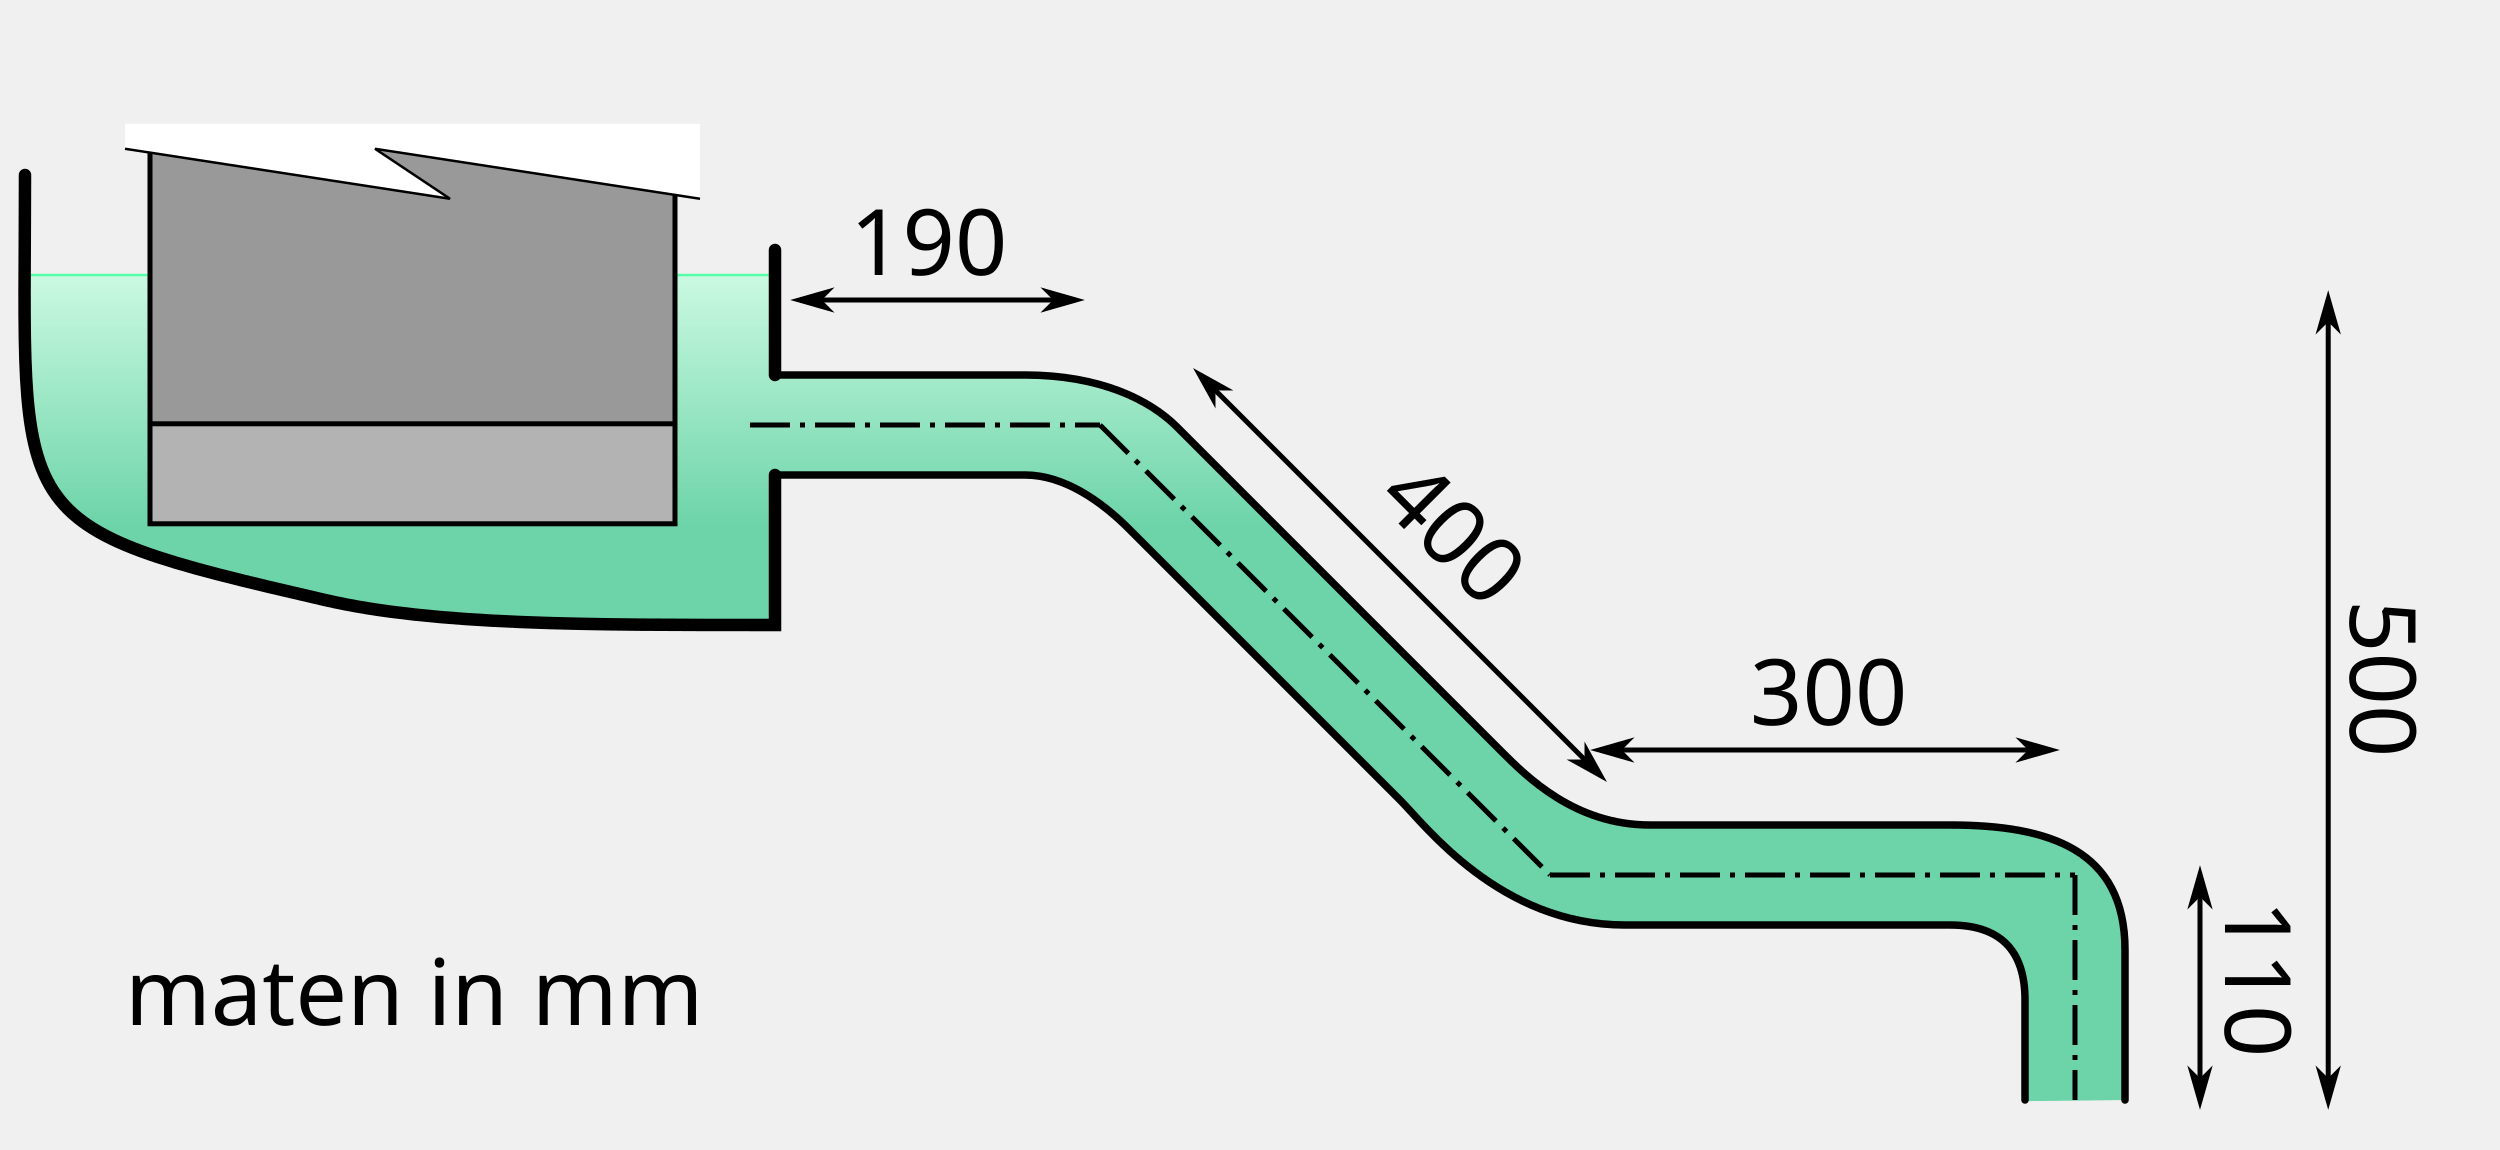
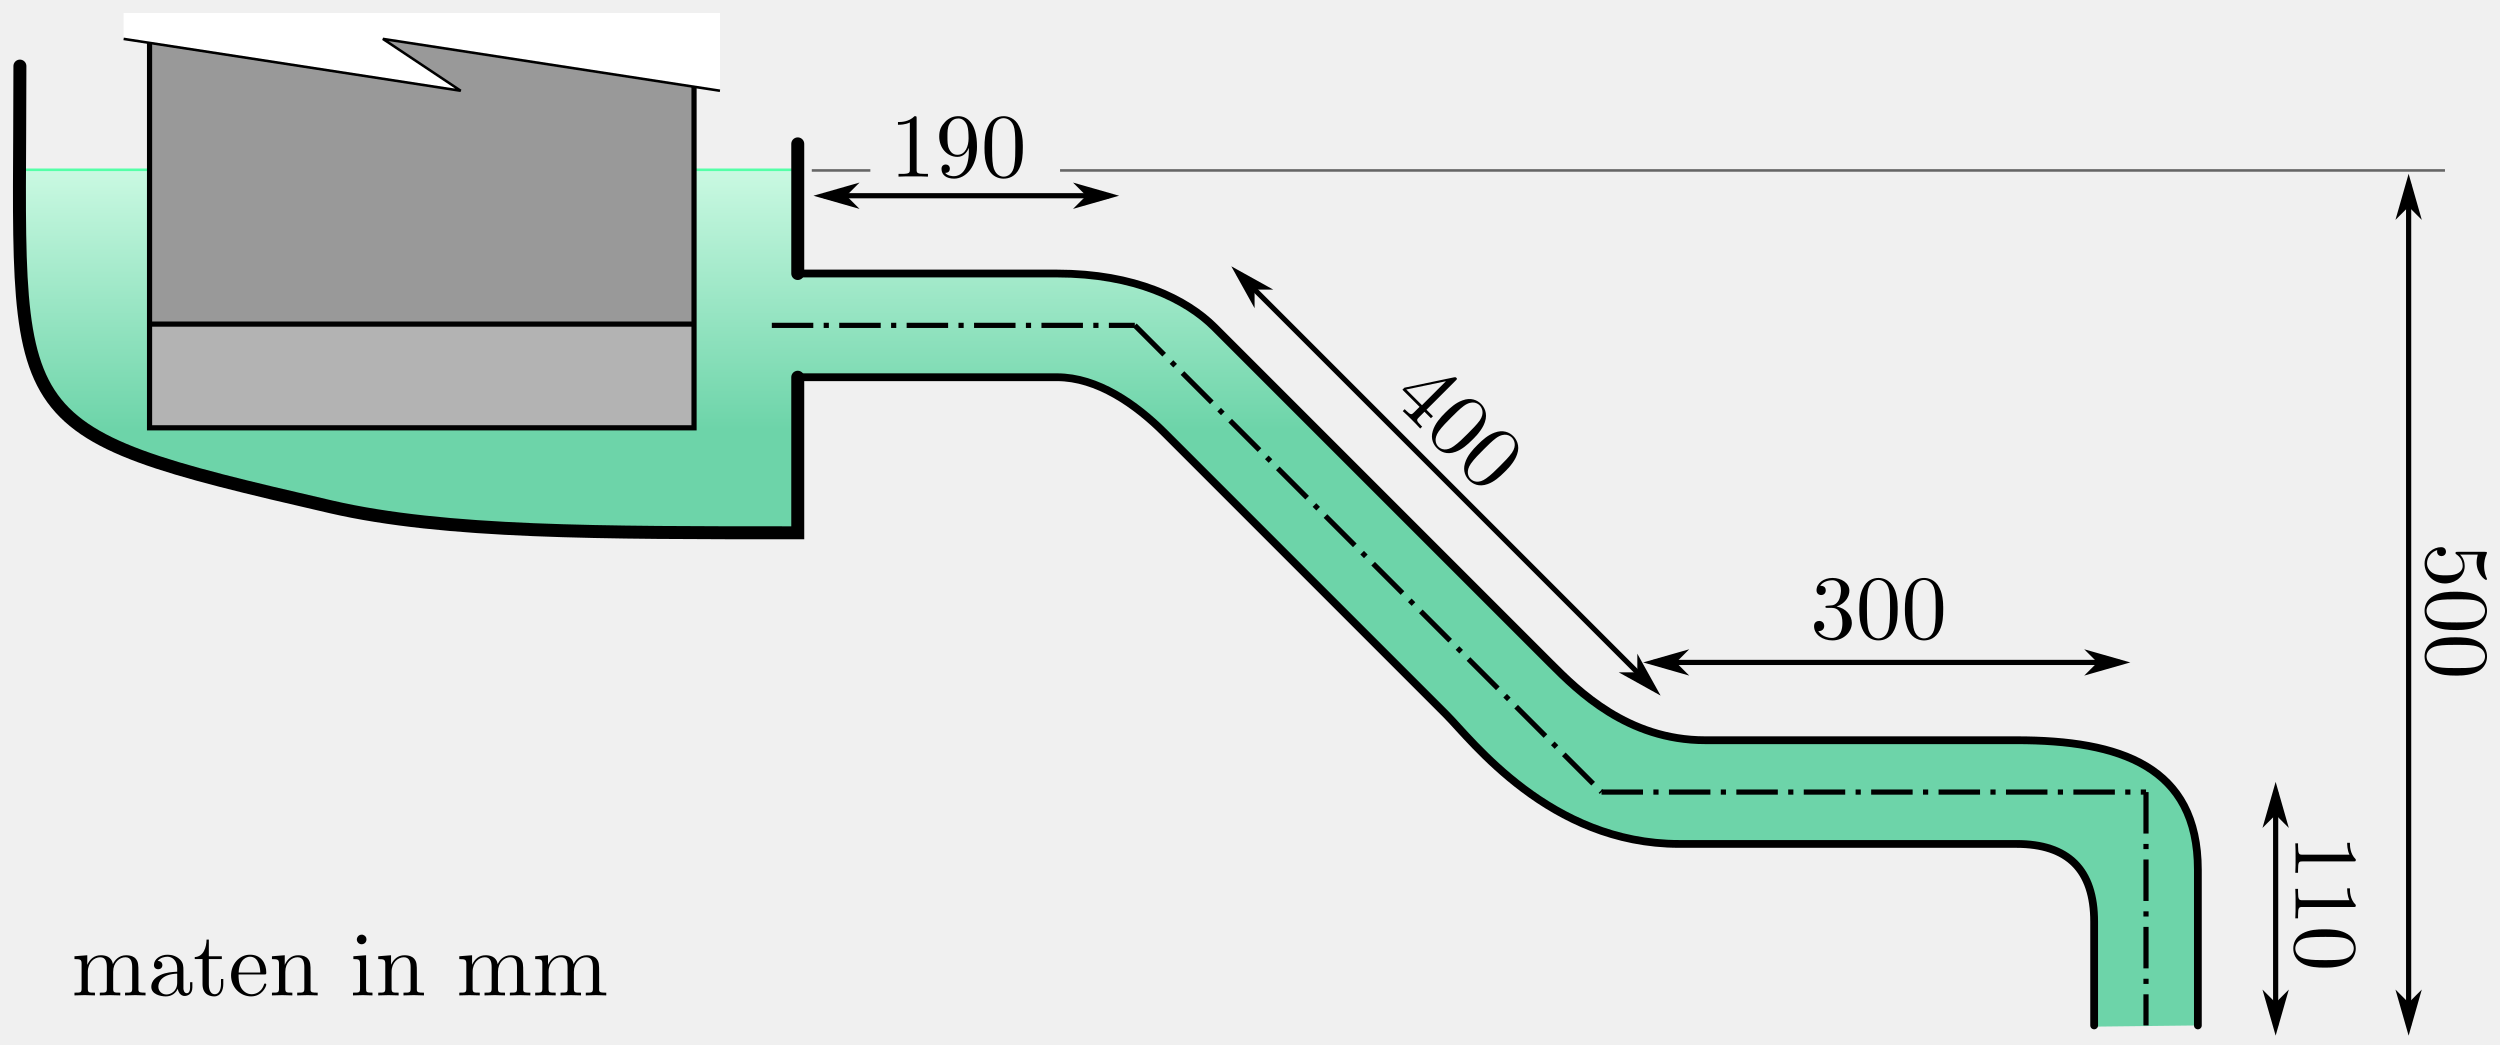
- <svg xmlns="http://www.w3.org/2000/svg" xmlns:xlink="http://www.w3.org/1999/xlink" width="354.331" height="162.992" id="svg3041" version="1.1">
+ <svg xmlns="http://www.w3.org/2000/svg" xmlns:ns2="http://www.iki.fi/pav/software/textext/" xmlns:xlink="http://www.w3.org/1999/xlink" width="341.648" height="142.791" id="svg3041" version="1.1">
  <defs id="defs3043">
    <marker orient="auto" refY="0" refX="0" id="Arrow1Mend" style="overflow:visible">
      <path id="path4598" d="M 0,0 5,-5 -12.5,0 5,5 0,0 z" style="fill-rule:evenodd;stroke:#000000;stroke-width:1pt;marker-start:none" transform="matrix(-0.4,0,0,-0.4,-4,0)" />
    </marker>
    <marker orient="auto" refY="0" refX="0" id="Arrow1Mstart" style="overflow:visible">
      <path id="path4595" d="M 0,0 5,-5 -12.5,0 5,5 0,0 z" style="fill-rule:evenodd;stroke:#000000;stroke-width:1pt;marker-start:none" transform="matrix(0.4,0,0,0.4,4,0)" />
    </marker>
    <linearGradient xlink:href="#linearGradient7587" id="linearGradient8488" gradientUnits="userSpaceOnUse" gradientTransform="matrix(1.125,0,0,1.086957,-15.5214,656.4039)" spreadMethod="pad" x1="124.016" y1="347.244" x2="124.016" y2="265.748" />
    <linearGradient id="linearGradient7587">
      <stop id="stop7595" offset="0" style="stop-color:#6dd4a9;stop-opacity:1;" />
      <stop style="stop-color:#caf9e2;stop-opacity:1;" offset="1" id="stop7591" />
    </linearGradient>
    <linearGradient xlink:href="#linearGradient7587" id="linearGradient4556" x1="67.323" y1="885.827" x2="67.323" y2="850.394" gradientUnits="userSpaceOnUse" gradientTransform="translate(-3.543304,77.95279)" />
    <linearGradient xlink:href="#linearGradient7587" id="linearGradient5227" x1="194.882" y1="967.323" x2="194.882" y2="931.89" gradientUnits="userSpaceOnUse" gradientTransform="translate(2.5984252e-6,-3.543303)" />
  </defs>
-   <g id="layer1" transform="translate(0,-889.37)">
+   <g id="layer1" transform="translate(-0.8228306,-905.1417)">
    <path style="fill:url(#linearGradient4556);fill-opacity:1;stroke:none" d="m 3.543,928.346 106.299,10e-6 0,49.606 C 71.973,978.188 61.966,977.688 46.063,974.409 14.986,968.002 2.042,968.582 3.543,928.346 z" id="path4548" />
    <path style="fill:none;stroke:#55ffa8;stroke-width:0.354;stroke-linecap:butt;stroke-linejoin:miter;stroke-miterlimit:4;stroke-opacity:1;stroke-dasharray:none" d="m 3.543,928.346 106.299,10e-6" id="path4504" />
    <path style="fill:url(#linearGradient5227);fill-opacity:1;stroke:none" d="m 106.299,956.693 0,-14.173 c 0,0 31.89,10e-5 38.976,10e-5 10.63,0 17.705,3.532 21.524,7.351 6.822,6.822 38.712,38.712 45.962,45.962 3.683,3.683 10.467,10.467 21.097,10.467 7.087,0 33.295,0 42.52,0 14.173,0 24.803,3.543 24.803,17.717 l 0,21.26 -14.01,0.163 c 0,0 -0.163,-7.25 -0.163,-14.336 0,-7.087 -3.543,-10.63 -14.173,-10.63 -10.63,0 -24.803,0 -38.976,0 -10.63,0 -21.26,-3.543 -28.346,-10.63 -7.087,-7.087 -35.433,-35.433 -42.52,-42.52 -4.87,-4.87 -10.83,-10.63 -17.717,-10.63 -3.543,0 -38.976,0 -38.976,0 z" id="path5218" />
    <path style="fill:none;stroke:#000000;stroke-width:1.772;stroke-linecap:round;stroke-linejoin:miter;stroke-miterlimit:4;stroke-opacity:1;stroke-dasharray:none" d="m 109.843,924.803 10e-6,17.717 m 0,14.173 -10e-6,21.26 c -26.846,0 -48.236,0.044 -63.78,-3.543 C 0,963.779 3.543,963.779 3.543,914.173" id="path3192" />
    <path style="fill:none;stroke:#000000;stroke-width:1.063;stroke-linecap:round;stroke-linejoin:miter;stroke-miterlimit:5.2;stroke-opacity:1;stroke-dasharray:none" d="m 109.843,956.693 c 0,0 31.89,0 35.433,0 5.51,-10e-6 10.786,3.699 14.682,7.596 6.578,6.578 31.381,31.381 38.512,38.512 3.499,3.499 14.129,17.672 31.845,17.672 3.543,0 42.722,0 46.063,0 7.087,0 10.63,3.543 10.63,10.63 l 0,14.173" id="path3194" />
    <path id="path3196" d="m 109.843,942.52 c 0,0 28.346,0 35.433,0 10.63,0 17.705,3.532 21.524,7.351 6.822,6.822 38.712,38.712 45.962,45.962 3.683,3.683 10.467,10.467 21.097,10.467 7.087,0 33.295,0 42.52,0 14.173,0 24.803,3.543 24.803,17.717 l 0,21.26" style="fill:none;stroke:#000000;stroke-width:1.063;stroke-linecap:round;stroke-linejoin:miter;stroke-miterlimit:4;stroke-opacity:1;stroke-dasharray:none" />
    <rect style="fill:#999999;fill-opacity:1;fill-rule:evenodd;stroke:none" id="rect3198" width="74.409" height="53.15" x="21.26" y="910.457" />
    <rect y="949.433" x="21.26" height="14.173" width="74.409" id="rect3206" style="fill:#b3b3b3;fill-opacity:1;fill-rule:evenodd;stroke:none" />
    <path style="fill:none;stroke:#000000;stroke-width:0.709;stroke-linecap:butt;stroke-linejoin:miter;stroke-miterlimit:4;stroke-opacity:1;stroke-dasharray:none" d="m 21.26,949.433 74.409,0" id="path3204" />
    <path style="fill:none;stroke:#000000;stroke-width:0.709;stroke-linecap:butt;stroke-linejoin:miter;stroke-miterlimit:4;stroke-opacity:1;stroke-dasharray:none" d="m 21.26,910.457 0,53.15 74.409,0 0,-53.15" id="path3202" />
    <path id="path4568" d="m 17.717,910.457 46.063,7.087 -10.63,-7.087 46.063,7.087 -5e-6,-10.63 -81.496,0 z" style="fill:#ffffff;fill-rule:nonzero;stroke:none" />
    <path style="fill:none;stroke:#000000;stroke-width:0.354;stroke-linecap:butt;stroke-linejoin:miter;stroke-miterlimit:4;stroke-opacity:1;stroke-dasharray:none" d="m 17.717,910.457 46.063,7.087 -10.63,-7.087 46.063,7.087" id="path4566" />
    <path style="fill:none;stroke:#000000;stroke-width:0.709;stroke-linecap:butt;stroke-linejoin:miter;stroke-miterlimit:4;stroke-opacity:1;stroke-dasharray:none;marker-start:url(#Arrow1Mstart);marker-end:url(#Arrow1Mend)" d="m 113.386,931.89 38.976,0" id="path4584" />
    <path id="path5229" d="m 170.079,942.52 56.693,56.693" style="fill:none;stroke:#000000;stroke-width:0.709;stroke-linecap:butt;stroke-linejoin:miter;stroke-miterlimit:4;stroke-opacity:1;stroke-dasharray:none;marker-start:url(#Arrow1Mstart);marker-end:url(#Arrow1Mend)" />
    <path id="path5231" d="m 226.772,995.669 63.78,0" style="fill:none;stroke:#000000;stroke-width:0.709;stroke-linecap:butt;stroke-linejoin:miter;stroke-miterlimit:4;stroke-opacity:1;stroke-dasharray:none;marker-start:url(#Arrow1Mstart);marker-end:url(#Arrow1Mend)" />
    <path style="fill:none;stroke:#000000;stroke-width:0.709;stroke-linecap:butt;stroke-linejoin:miter;stroke-miterlimit:4;stroke-opacity:1;stroke-dasharray:none;marker-start:url(#Arrow1Mstart);marker-end:url(#Arrow1Mend)" d="m 311.811,1013.386 0,31.89" id="path5233" />
-     <path id="path5235" d="m 329.984,931.89 0,113.386" style="fill:none;stroke:#000000;stroke-width:0.709;stroke-linecap:butt;stroke-linejoin:miter;stroke-miterlimit:4;stroke-opacity:1;stroke-dasharray:none;marker-start:url(#Arrow1Mstart);marker-end:url(#Arrow1Mend)" />
+     <path id="path5235" d="m 329.984,930.29 0,114.985" style="fill:none;stroke:#000000;stroke-width:0.709;stroke-linecap:butt;stroke-linejoin:miter;stroke-miterlimit:4;stroke-opacity:1;stroke-dasharray:none;marker-start:url(#Arrow1Mstart);marker-end:url(#Arrow1Mend)" />
    <path style="fill:none;stroke:#000000;stroke-width:0.709;stroke-linecap:butt;stroke-linejoin:miter;stroke-miterlimit:4;stroke-opacity:1;stroke-dasharray:5.669, 1.417, 0.709, 1.417;stroke-dashoffset:0" d="m 106.299,949.606 49.606,0" id="path5237" />
    <path id="path5241" d="m 155.906,949.606 63.78,63.78" style="fill:none;stroke:#000000;stroke-width:0.709;stroke-linecap:butt;stroke-linejoin:miter;stroke-miterlimit:4;stroke-opacity:1;stroke-dasharray:5.669, 1.417, 0.709, 1.417;stroke-dashoffset:0" />
    <path id="path5243" d="m 219.685,1013.386 74.409,0" style="fill:none;stroke:#000000;stroke-width:0.709;stroke-linecap:butt;stroke-linejoin:miter;stroke-miterlimit:4;stroke-opacity:1;stroke-dasharray:5.669, 1.417, 0.709, 1.417;stroke-dashoffset:0" />
    <path style="fill:none;stroke:#000000;stroke-width:0.709;stroke-linecap:butt;stroke-linejoin:miter;stroke-miterlimit:4;stroke-opacity:1;stroke-dasharray:5.669, 1.417, 0.709, 1.417;stroke-dashoffset:0" d="m 294.094,1013.386 0,31.89" id="path5245" />
-     <text xml:space="preserve" style="font-size:13px;font-style:normal;font-variant:normal;font-weight:normal;font-stretch:normal;line-height:125%;letter-spacing:0px;word-spacing:0px;fill:#000000;fill-opacity:1;stroke:none;font-family:J;-inkscape-font-specification:J" x="120.472" y="928.346" id="text5247">
-       <tspan id="tspan5249" x="120.472" y="928.346">190</tspan>
-     </text>
-     <text id="text5251" y="992.126" x="248.031" style="font-size:13px;font-style:normal;font-variant:normal;font-weight:normal;font-stretch:normal;line-height:125%;letter-spacing:0px;word-spacing:0px;fill:#000000;fill-opacity:1;stroke:none;font-family:J;-inkscape-font-specification:J" xml:space="preserve">
-       <tspan y="992.126" x="248.031" id="tspan5253">300</tspan>
-     </text>
-     <text xml:space="preserve" style="font-size:13px;font-style:normal;font-variant:normal;font-weight:normal;font-stretch:normal;line-height:125%;letter-spacing:0px;word-spacing:0px;fill:#000000;fill-opacity:1;stroke:none;font-family:J;-inkscape-font-specification:J" x="1016.929" y="-315.354" id="text5255" transform="matrix(0,1,-1,0,0,0)">
-       <tspan id="tspan5257" x="1016.929" y="-315.354">110</tspan>
-     </text>
-     <text xml:space="preserve" style="font-size:13px;font-style:normal;font-variant:normal;font-weight:normal;font-stretch:normal;line-height:125%;letter-spacing:0px;word-spacing:0px;fill:#000000;fill-opacity:1;stroke:none;font-family:J;-inkscape-font-specification:J" x="816.792" y="541.187" id="text5259" transform="matrix(0.7071068,0.7071068,-0.7071068,0.7071068,0,0)">
-       <tspan id="tspan5261" x="816.792" y="541.187">400</tspan>
-     </text>
-     <text id="text5263" y="-333.071" x="974.409" style="font-size:13px;font-style:normal;font-variant:normal;font-weight:normal;font-stretch:normal;line-height:125%;letter-spacing:0px;word-spacing:0px;fill:#000000;fill-opacity:1;stroke:none;font-family:J;-inkscape-font-specification:J" xml:space="preserve" transform="matrix(0,1,-1,0,0,0)">
-       <tspan y="-333.071" x="974.409" id="tspan5265">500</tspan>
-     </text>
-     <text xml:space="preserve" style="font-size:13px;font-style:normal;font-variant:normal;font-weight:normal;font-stretch:normal;line-height:125%;letter-spacing:0px;word-spacing:0px;fill:#000000;fill-opacity:1;stroke:none;font-family:J;-inkscape-font-specification:J" x="17.717" y="1034.646" id="text5267">
-       <tspan id="tspan5269" x="17.717" y="1034.646">maten in mm</tspan>
-     </text>
+     <g style="font-style:normal;font-variant:normal;font-weight:normal;font-stretch:normal;letter-spacing:normal;word-spacing:normal;text-anchor:start;fill:none;stroke:#000000;stroke-linecap:butt;stroke-linejoin:miter;stroke-miterlimit:10.433;stroke-opacity:1;stroke-dasharray:none;stroke-dashoffset:0" id="content" transform="matrix(1.25,0,0,-1.25,-268.6878,1925.085)" xml:space="preserve" stroke-miterlimit="10.433" font-style="normal" font-variant="normal" font-weight="normal" font-stretch="normal" font-size-adjust="none" letter-spacing="normal" word-spacing="normal" ns2:text="maten in mm" ns2:preamble="">
+       <path style="fill:#000000;stroke-width:0" d="m 224.53,710.54 v -2.66 c 0,-0.45 -0.11,-0.45 -0.78,-0.45 v -0.3 c 0.35,0.01 0.86,0.03 1.13,0.03 0.25,0 0.77,-0.02 1.11,-0.03 v 0.3 c -0.67,0 -0.78,0 -0.78,0.45 v 1.83 c 0,1.03 0.71,1.59 1.35,1.59 0.62,0 0.73,-0.54 0.73,-1.1 v -2.32 c 0,-0.45 -0.11,-0.45 -0.77,-0.45 v -0.3 c 0.34,0.01 0.85,0.03 1.12,0.03 0.26,0 0.78,-0.02 1.12,-0.03 v 0.3 c -0.67,0 -0.78,0 -0.78,0.45 v 1.83 c 0,1.03 0.7,1.59 1.34,1.59 0.63,0 0.74,-0.54 0.74,-1.1 v -2.32 c 0,-0.45 -0.11,-0.45 -0.78,-0.45 v -0.3 c 0.35,0.01 0.86,0.03 1.13,0.03 0.25,0 0.77,-0.02 1.11,-0.03 v 0.3 c -0.52,0 -0.76,0 -0.78,0.3 v 1.9 c 0,0.85 0,1.16 -0.3,1.52 -0.14,0.17 -0.47,0.37 -1.05,0.37 -0.83,0 -1.27,-0.6 -1.44,-0.98 -0.14,0.87 -0.88,0.98 -1.32,0.98 -0.73,0 -1.2,-0.43 -1.48,-1.05 v 1.05 l -1.4,-0.11 v -0.31 c 0.7,0 0.78,-0.07 0.78,-0.56 z" id="path3076" />
+       <path style="fill:#000000;stroke-width:0" d="m 235.05,707.88 0,-0.04 0.01,-0.03 0,-0.04 0.01,-0.04 0.01,-0.04 0.01,-0.03 0.02,-0.04 0.01,-0.03 0.01,-0.04 0.02,-0.03 0.02,-0.04 0.02,-0.03 0.02,-0.03 0.02,-0.04 0.02,-0.03 0.02,-0.03 0.03,-0.02 0.03,-0.03 0.02,-0.03 0.03,-0.02 0.03,-0.02 0.03,-0.03 0.04,-0.02 0.03,-0.01 0.03,-0.02 0.04,-0.01 0.04,-0.02 0.04,-0.01 0.04,0 0.04,-0.01 0.04,0 0.04,0 c 0.21,0 0.82,0.13 0.82,0.94 v 0.56 h -0.25 v -0.56 c 0,-0.58 -0.25,-0.64 -0.36,-0.64 -0.33,0 -0.37,0.45 -0.37,0.5 v 1.99 c 0,0.41 0,0.8 -0.35,1.17 -0.39,0.39 -0.89,0.55 -1.37,0.55 -0.81,0 -1.5,-0.47 -1.5,-1.13 0,-0.29 0.2,-0.46 0.46,-0.46 0.28,0 0.46,0.19 0.46,0.45 0,0.12 -0.05,0.45 -0.51,0.46 0.27,0.35 0.75,0.46 1.07,0.46 0.49,0 1.06,-0.39 1.06,-1.27 v -0.37 -0.21 -0.99 c 0,-0.95 -0.72,-1.29 -1.17,-1.29 -0.48,0 -0.89,0.35 -0.89,0.85 0,0.55 0.42,1.37 2.06,1.43 h 0 v 0.21 c -0.51,-0.03 -1.21,-0.06 -1.83,-0.36 -0.75,-0.34 -1,-0.85 -1,-1.29 0,-0.81 0.97,-1.05 1.59,-1.05 0.66,0 1.12,0.39 1.31,0.86 z" id="path3078" />
+       <path style="fill:#000000;stroke-width:0" d="m 238.44,711.1 h 1.42 v 0.31 h -1.42 v 1.82 h -0.25 c -0.01,-0.81 -0.31,-1.87 -1.29,-1.91 v -0.22 h 0.85 v -2.74 c 0,-1.22 0.93,-1.34 1.28,-1.34 0.71,0 0.99,0.7 0.99,1.34 v 0.56 h -0.25 v -0.54 c 0,-0.74 -0.3,-1.12 -0.67,-1.12 -0.66,0 -0.66,0.91 -0.66,1.08 z" id="path3080" />
+       <path style="fill:#000000;stroke-width:0" d="m 241.69,709.42 0.01,0.21 c 0.06,1.48 0.9,1.73 1.24,1.73 1.02,0 1.12,-1.34 1.12,-1.73 h -2.36 l -0.01,-0.21 h 2.78 c 0.22,0 0.25,0 0.25,0.21 0,0.98 -0.54,1.95 -1.78,1.95 -1.16,0 -2.07,-1.03 -2.07,-2.27 0,-1.33 1.04,-2.29 2.19,-2.29 1.21,0 1.66,1.1 1.66,1.29 0,0.1 -0.08,0.12 -0.13,0.12 -0.09,0 -0.11,-0.06 -0.13,-0.14 -0.35,-1.03 -1.24,-1.03 -1.34,-1.03 -0.5,0 -0.9,0.3 -1.13,0.67 -0.3,0.48 -0.3,1.13 -0.3,1.49 z" id="path3082" />
+       <path style="fill:#000000;stroke-width:0" d="m 246.11,710.54 v -2.66 c 0,-0.45 -0.11,-0.45 -0.77,-0.45 v -0.3 c 0.34,0.01 0.85,0.03 1.12,0.03 0.26,0 0.78,-0.02 1.11,-0.03 v 0.3 c -0.66,0 -0.77,0 -0.77,0.45 v 1.83 c 0,1.03 0.7,1.59 1.34,1.59 0.63,0 0.74,-0.54 0.74,-1.1 v -2.32 c 0,-0.45 -0.11,-0.45 -0.78,-0.45 v -0.3 c 0.35,0.01 0.86,0.03 1.13,0.03 0.25,0 0.77,-0.02 1.11,-0.03 v 0.3 c -0.52,0 -0.77,0 -0.78,0.3 v 1.9 c 0,0.85 0,1.16 -0.3,1.52 -0.14,0.17 -0.47,0.37 -1.05,0.37 -0.73,0 -1.19,-0.43 -1.47,-1.05 v 1.05 l -1.4,-0.11 v -0.31 c 0.69,0 0.77,-0.07 0.77,-0.56 z" id="path3084" />
+       <path style="fill:#000000;stroke-width:0" d="m 255.63,711.52 -1.39,-0.11 v -0.31 c 0.64,0 0.73,-0.06 0.73,-0.55 v -2.67 c 0,-0.45 -0.1,-0.45 -0.77,-0.45 v -0.3 c 0.32,0.01 0.85,0.03 1.09,0.03 0.35,0 0.7,-0.02 1.04,-0.03 v 0.3 c -0.66,0 -0.7,0.05 -0.7,0.44 z" id="path3086" />
+       <path style="fill:#000000;stroke-width:0" d="m 255.67,713.24 0,0.03 0,0.03 -0.01,0.03 0,0.03 -0.01,0.02 0,0.03 -0.01,0.03 -0.01,0.02 -0.01,0.02 -0.02,0.03 -0.01,0.02 -0.01,0.02 -0.02,0.02 -0.01,0.02 -0.02,0.02 -0.02,0.02 -0.02,0.01 -0.02,0.02 -0.02,0.01 -0.02,0.02 -0.02,0.01 -0.02,0.01 -0.02,0.01 -0.03,0.01 -0.02,0.01 -0.02,0.01 -0.03,0.01 -0.02,0 -0.03,0.01 -0.03,0 -0.02,0 -0.03,0 c -0.3,0 -0.52,-0.27 -0.52,-0.53 0,-0.26 0.22,-0.52 0.52,-0.52 0.28,0 0.53,0.21 0.53,0.52 z" id="path3088" />
+       <path style="fill:#000000;stroke-width:0" d="m 257.73,710.54 v -2.66 c 0,-0.45 -0.11,-0.45 -0.77,-0.45 v -0.3 c 0.34,0.01 0.85,0.03 1.12,0.03 0.26,0 0.78,-0.02 1.11,-0.03 v 0.3 c -0.66,0 -0.77,0 -0.77,0.45 v 1.83 c 0,1.03 0.71,1.59 1.34,1.59 0.63,0 0.74,-0.54 0.74,-1.1 v -2.32 c 0,-0.45 -0.11,-0.45 -0.78,-0.45 v -0.3 c 0.35,0.01 0.86,0.03 1.13,0.03 0.25,0 0.77,-0.02 1.11,-0.03 v 0.3 c -0.52,0 -0.77,0 -0.78,0.3 v 1.9 c 0,0.85 0,1.16 -0.3,1.52 -0.14,0.17 -0.47,0.37 -1.05,0.37 -0.72,0 -1.19,-0.43 -1.47,-1.05 v 1.05 l -1.4,-0.11 v -0.31 c 0.69,0 0.77,-0.07 0.77,-0.56 z" id="path3090" />
+       <path style="fill:#000000;stroke-width:0" d="m 266.59,710.54 v -2.66 c 0,-0.45 -0.11,-0.45 -0.77,-0.45 v -0.3 c 0.35,0.01 0.85,0.03 1.12,0.03 0.26,0 0.78,-0.02 1.12,-0.03 v 0.3 c -0.67,0 -0.78,0 -0.78,0.45 v 1.83 c 0,1.03 0.71,1.59 1.34,1.59 0.63,0 0.74,-0.54 0.74,-1.1 v -2.32 c 0,-0.45 -0.11,-0.45 -0.78,-0.45 v -0.3 c 0.35,0.01 0.86,0.03 1.13,0.03 0.26,0 0.77,-0.02 1.11,-0.03 v 0.3 c -0.66,0 -0.77,0 -0.77,0.45 v 1.83 c 0,1.03 0.7,1.59 1.34,1.59 0.63,0 0.74,-0.54 0.74,-1.1 v -2.32 c 0,-0.45 -0.11,-0.45 -0.78,-0.45 v -0.3 c 0.35,0.01 0.86,0.03 1.12,0.03 0.26,0 0.78,-0.02 1.12,-0.03 v 0.3 c -0.52,0 -0.77,0 -0.78,0.3 v 1.9 c 0,0.85 0,1.16 -0.31,1.52 -0.14,0.17 -0.46,0.37 -1.04,0.37 -0.84,0 -1.27,-0.6 -1.44,-0.98 -0.14,0.87 -0.88,0.98 -1.33,0.98 -0.72,0 -1.19,-0.43 -1.47,-1.05 v 1.05 l -1.4,-0.11 v -0.31 c 0.7,0 0.77,-0.07 0.77,-0.56 z" id="path3092" />
+       <path style="fill:#000000;stroke-width:0" d="m 274.9,710.54 v -2.66 c 0,-0.45 -0.11,-0.45 -0.78,-0.45 v -0.3 c 0.35,0.01 0.86,0.03 1.12,0.03 0.26,0 0.78,-0.02 1.12,-0.03 v 0.3 c -0.67,0 -0.78,0 -0.78,0.45 v 1.83 c 0,1.03 0.71,1.59 1.35,1.59 0.62,0 0.73,-0.54 0.73,-1.1 v -2.32 c 0,-0.45 -0.11,-0.45 -0.77,-0.45 v -0.3 c 0.34,0.01 0.85,0.03 1.12,0.03 0.26,0 0.78,-0.02 1.12,-0.03 v 0.3 c -0.67,0 -0.78,0 -0.78,0.45 v 1.83 c 0,1.03 0.7,1.59 1.34,1.59 0.63,0 0.74,-0.54 0.74,-1.1 v -2.32 c 0,-0.45 -0.11,-0.45 -0.78,-0.45 v -0.3 c 0.35,0.01 0.86,0.03 1.13,0.03 0.26,0 0.77,-0.02 1.11,-0.03 v 0.3 c -0.52,0 -0.77,0 -0.78,0.3 v 1.9 c 0,0.85 0,1.16 -0.3,1.52 -0.14,0.17 -0.47,0.37 -1.05,0.37 -0.83,0 -1.27,-0.6 -1.44,-0.98 -0.14,0.87 -0.88,0.98 -1.32,0.98 -0.73,0 -1.2,-0.43 -1.48,-1.05 v 1.05 l -1.4,-0.11 v -0.31 c 0.7,0 0.78,-0.07 0.78,-0.56 z" id="path3094" />
+     </g>
+     <g style="font-style:normal;font-variant:normal;font-weight:normal;font-stretch:normal;letter-spacing:normal;word-spacing:normal;text-anchor:start;fill:none;stroke:#000000;stroke-linecap:butt;stroke-linejoin:miter;stroke-miterlimit:10.433;stroke-opacity:1;stroke-dasharray:none;stroke-dashoffset:0" ns2:preamble="" ns2:text="190" word-spacing="normal" letter-spacing="normal" font-size-adjust="none" font-stretch="normal" font-weight="normal" font-variant="normal" font-style="normal" stroke-miterlimit="10.433" xml:space="preserve" transform="matrix(1.25,0,0,-1.25,-156.862,1813.194)" id="g3234">
+       <path id="path3236" d="m 226.36,713.48 0,0.01 0,0.01 0,0.02 0,0.01 0,0 0,0.01 0,0.01 0,0.01 0,0.01 0,0.01 0,0.01 0,0.01 0,0 -0.01,0.01 0,0.01 0,0 0,0.01 0,0.01 0,0.01 0,0.01 -0.01,0.01 0,0.01 0,0.01 -0.01,0 0,0.01 -0.01,0.01 0,0 -0.01,0.01 -0.01,0 -0.01,0.01 0,0 -0.01,0 0,0 -0.01,0 0,0 -0.01,0 -0.01,0.01 0,0 -0.01,0 -0.01,0 0,0 -0.01,0 -0.01,0 -0.01,0 0,0 -0.01,0 -0.01,0 -0.01,0 -0.01,0 -0.01,0 -0.01,0 -0.01,0 c -0.62,-0.64 -1.49,-0.64 -1.81,-0.64 v -0.3 c 0.2,0 0.78,0 1.3,0.25 v -5.14 c 0,-0.36 -0.03,-0.48 -0.92,-0.48 h -0.32 v -0.3 c 0.35,0.03 1.21,0.03 1.61,0.03 0.4,0 1.26,0 1.61,-0.03 v 0.3 h -0.32 c -0.89,0 -0.92,0.11 -0.92,0.48 z" style="fill:#000000;stroke-width:0" />
+       <path id="path3238" d="m 232.07,710.28 v -0.31 c 0,-2.33 -1.04,-2.79 -1.62,-2.79 -0.17,0 -0.7,0.02 -0.97,0.36 0.44,0 0.51,0.29 0.51,0.46 0,0.31 -0.23,0.46 -0.45,0.46 -0.16,0 -0.46,-0.09 -0.46,-0.48 0,-0.67 0.54,-1.07 1.38,-1.07 1.29,0 2.5,1.35 2.5,3.48 0,2.68 -1.14,3.35 -2.03,3.35 -0.55,0 -1.03,-0.18 -1.46,-0.63 -0.41,-0.44 -0.64,-0.86 -0.64,-1.6 0,-1.25 0.88,-2.22 1.99,-2.22 l 0.01,0.23 c -0.16,0 -0.62,0 -0.92,0.63 -0.18,0.36 -0.18,0.86 -0.18,1.35 0,0.53 0,1 0.21,1.37 0.26,0.49 0.64,0.62 0.99,0.62 0.46,0 0.79,-0.33 0.96,-0.78 0.12,-0.32 0.15,-0.95 0.15,-1.4 0,-0.83 -0.33,-1.79 -1.21,-1.79 h 0 l -0.01,-0.23 c 0.61,0 1.02,0.42 1.25,0.99 z" style="fill:#000000;stroke-width:0" />
+       <path id="path3240" d="m 237.97,710.3 0,0.15 0,0.15 -0.01,0.15 0,0.15 -0.01,0.15 -0.01,0.14 -0.02,0.15 -0.02,0.15 -0.02,0.14 -0.03,0.15 -0.03,0.14 -0.04,0.15 -0.04,0.14 -0.05,0.14 -0.06,0.14 -0.03,0.07 -0.03,0.07 c -0.45,0.95 -1.27,1.11 -1.69,1.11 -0.59,0 -1.32,-0.26 -1.73,-1.18 -0.32,-0.69 -0.37,-1.46 -0.37,-2.26 0,-0.74 0.04,-1.64 0.45,-2.39 0.43,-0.81 1.15,-1 1.64,-1 v 0.22 c -0.39,0 -0.97,0.24 -1.15,1.2 -0.11,0.59 -0.11,1.51 -0.11,2.09 0,0.64 0,1.29 0.08,1.83 0.19,1.18 0.93,1.27 1.18,1.27 0.33,0 0.99,-0.18 1.18,-1.16 0.1,-0.56 0.1,-1.31 0.1,-1.94 0,-0.74 0,-1.42 -0.11,-2.05 -0.15,-0.95 -0.72,-1.24 -1.17,-1.24 h 0 v -0.22 c 0.54,0 1.29,0.2 1.73,1.15 0.32,0.68 0.37,1.46 0.37,2.24 z" style="fill:#000000;stroke-width:0" />
+     </g>
+     <g id="g3408" transform="matrix(0.8838835,0.8838835,0.8838835,-0.8838835,-631.7179,1387.125)" xml:space="preserve" stroke-miterlimit="10.433" font-style="normal" font-variant="normal" font-weight="normal" font-stretch="normal" font-size-adjust="none" letter-spacing="normal" word-spacing="normal" ns2:text="400" ns2:preamble="" style="font-style:normal;font-variant:normal;font-weight:normal;font-stretch:normal;letter-spacing:normal;word-spacing:normal;text-anchor:start;fill:none;stroke:#000000;stroke-linecap:butt;stroke-linejoin:miter;stroke-miterlimit:10.433;stroke-opacity:1;stroke-dasharray:none;stroke-dashoffset:0">
+       <path d="m 226.36,708.76 v -0.86 c 0,-0.36 -0.02,-0.47 -0.76,-0.47 h -0.21 v -0.3 c 0.41,0.03 0.93,0.03 1.35,0.03 0.41,0 0.94,0 1.35,-0.03 v 0.3 h -0.21 c -0.74,0 -0.76,0.11 -0.76,0.47 v 0.86 h 1 v 0.31 h -1 v 4.52 c 0,0.2 0,0.26 -0.16,0.26 -0.09,0 -0.11,0 -0.2,-0.12 l -3.05,-4.66 h 0.28 l 2.43,3.71 v -3.71 h -2.43 -0.28 v -0.31 z" id="path3410" style="fill:#000000;stroke-width:0" />
+       <path d="m 232.99,710.3 0,0.15 0,0.15 -0.01,0.15 0,0.15 -0.01,0.15 -0.01,0.14 -0.02,0.15 -0.02,0.15 -0.02,0.14 -0.03,0.15 -0.03,0.14 -0.04,0.15 -0.04,0.14 -0.05,0.14 -0.06,0.14 -0.03,0.07 -0.03,0.07 c -0.46,0.95 -1.27,1.11 -1.69,1.11 -0.6,0 -1.32,-0.26 -1.73,-1.18 -0.32,-0.69 -0.37,-1.46 -0.37,-2.26 0,-0.74 0.04,-1.64 0.45,-2.39 0.43,-0.81 1.15,-1 1.64,-1 v 0.22 c -0.39,0 -0.97,0.24 -1.15,1.2 -0.11,0.59 -0.11,1.51 -0.11,2.09 0,0.64 0,1.29 0.08,1.83 0.19,1.18 0.93,1.27 1.18,1.27 0.33,0 0.99,-0.18 1.18,-1.16 0.09,-0.56 0.09,-1.31 0.09,-1.94 0,-0.74 0,-1.42 -0.11,-2.05 -0.15,-0.95 -0.71,-1.24 -1.16,-1.24 h 0 v -0.22 c 0.54,0 1.29,0.2 1.73,1.15 0.32,0.68 0.37,1.46 0.37,2.24 z" id="path3412" style="fill:#000000;stroke-width:0" />
+       <path d="m 237.97,710.3 0,0.15 0,0.15 -0.01,0.15 0,0.15 -0.01,0.15 -0.01,0.14 -0.02,0.15 -0.02,0.15 -0.02,0.14 -0.03,0.15 -0.03,0.14 -0.04,0.15 -0.04,0.14 -0.05,0.14 -0.06,0.14 -0.03,0.07 -0.03,0.07 c -0.45,0.95 -1.27,1.11 -1.69,1.11 -0.59,0 -1.32,-0.26 -1.73,-1.18 -0.32,-0.69 -0.37,-1.46 -0.37,-2.26 0,-0.74 0.04,-1.64 0.45,-2.39 0.43,-0.81 1.15,-1 1.64,-1 v 0.22 c -0.39,0 -0.97,0.24 -1.15,1.2 -0.11,0.59 -0.11,1.51 -0.11,2.09 0,0.64 0,1.29 0.08,1.83 0.19,1.18 0.93,1.27 1.18,1.27 0.33,0 0.99,-0.18 1.18,-1.16 0.1,-0.56 0.1,-1.31 0.1,-1.94 0,-0.74 0,-1.42 -0.11,-2.05 -0.15,-0.95 -0.72,-1.24 -1.17,-1.24 h 0 v -0.22 c 0.54,0 1.29,0.2 1.73,1.15 0.32,0.68 0.37,1.46 0.37,2.24 z" id="path3414" style="fill:#000000;stroke-width:0" />
+     </g>
+     <g style="font-style:normal;font-variant:normal;font-weight:normal;font-stretch:normal;letter-spacing:normal;word-spacing:normal;text-anchor:start;fill:none;stroke:#000000;stroke-linecap:butt;stroke-linejoin:miter;stroke-miterlimit:10.433;stroke-opacity:1;stroke-dasharray:none;stroke-dashoffset:0" ns2:preamble="" ns2:text="300" word-spacing="normal" letter-spacing="normal" font-size-adjust="none" font-stretch="normal" font-weight="normal" font-variant="normal" font-style="normal" stroke-miterlimit="10.433" xml:space="preserve" transform="matrix(1.25,0,0,-1.25,-31.08225,1876.298)" id="g3566">
+       <path id="path3568" d="m 226.32,710.62 0.07,0.03 0.08,0.03 0.07,0.03 0.07,0.03 0.07,0.04 0.07,0.04 0.06,0.04 0.07,0.04 0.06,0.04 0.06,0.05 0.06,0.05 0.06,0.05 0.05,0.05 0.05,0.05 0.05,0.06 0.05,0.05 0.04,0.06 0.05,0.06 0.04,0.06 0.03,0.06 0.04,0.07 0.03,0.06 0.03,0.07 0.03,0.06 0.02,0.07 0.02,0.07 0.02,0.07 0.01,0.07 0.02,0.07 0,0.07 0.01,0.08 0,0.07 c 0,0.81 -0.87,1.37 -1.83,1.37 -1,0 -1.76,-0.59 -1.76,-1.35 0,-0.33 0.22,-0.52 0.51,-0.52 0.3,0 0.5,0.22 0.5,0.51 0,0.5 -0.46,0.5 -0.61,0.5 0.3,0.48 0.96,0.61 1.32,0.61 0.41,0 0.95,-0.22 0.95,-1.11 0,-0.12 -0.02,-0.7 -0.27,-1.13 -0.3,-0.48 -0.64,-0.51 -0.89,-0.52 -0.08,-0.01 -0.32,-0.03 -0.39,-0.03 -0.08,-0.01 -0.15,-0.02 -0.15,-0.12 0,-0.11 0.07,-0.11 0.24,-0.11 h 0.44 c 0.82,0 1.18,-0.67 1.18,-1.65 0,-1.35 -0.68,-1.64 -1.12,-1.64 -0.43,0 -1.17,0.17 -1.52,0.76 0.35,-0.05 0.65,0.17 0.65,0.55 0,0.35 -0.26,0.55 -0.55,0.55 -0.24,0 -0.56,-0.14 -0.56,-0.57 0,-0.91 0.92,-1.56 2.01,-1.56 1.21,0 2.12,0.9 2.12,1.91 0,0.82 -0.63,1.59 -1.66,1.8 z" style="fill:#000000;stroke-width:0" />
+       <path id="path3570" d="m 232.99,710.3 0,0.15 0,0.15 -0.01,0.15 0,0.15 -0.01,0.15 -0.01,0.14 -0.02,0.15 -0.02,0.15 -0.02,0.14 -0.03,0.15 -0.03,0.14 -0.04,0.15 -0.04,0.14 -0.05,0.14 -0.06,0.14 -0.03,0.07 -0.03,0.07 c -0.46,0.95 -1.27,1.11 -1.69,1.11 -0.6,0 -1.32,-0.26 -1.73,-1.18 -0.32,-0.69 -0.37,-1.46 -0.37,-2.26 0,-0.74 0.04,-1.64 0.45,-2.39 0.43,-0.81 1.15,-1 1.64,-1 v 0.22 c -0.39,0 -0.97,0.24 -1.15,1.2 -0.11,0.59 -0.11,1.51 -0.11,2.09 0,0.64 0,1.29 0.08,1.83 0.19,1.18 0.93,1.27 1.18,1.27 0.33,0 0.99,-0.18 1.18,-1.16 0.09,-0.56 0.09,-1.31 0.09,-1.94 0,-0.74 0,-1.42 -0.11,-2.05 -0.15,-0.95 -0.71,-1.24 -1.16,-1.24 h 0 v -0.22 c 0.54,0 1.29,0.2 1.73,1.15 0.32,0.68 0.37,1.46 0.37,2.24 z" style="fill:#000000;stroke-width:0" />
+       <path id="path3572" d="m 237.97,710.3 0,0.15 0,0.15 -0.01,0.15 0,0.15 -0.01,0.15 -0.01,0.14 -0.02,0.15 -0.02,0.15 -0.02,0.14 -0.03,0.15 -0.03,0.14 -0.04,0.15 -0.04,0.14 -0.05,0.14 -0.06,0.14 -0.03,0.07 -0.03,0.07 c -0.45,0.95 -1.27,1.11 -1.69,1.11 -0.59,0 -1.32,-0.26 -1.73,-1.18 -0.32,-0.69 -0.37,-1.46 -0.37,-2.26 0,-0.74 0.04,-1.64 0.45,-2.39 0.43,-0.81 1.15,-1 1.64,-1 v 0.22 c -0.39,0 -0.97,0.24 -1.15,1.2 -0.11,0.59 -0.11,1.51 -0.11,2.09 0,0.64 0,1.29 0.08,1.83 0.19,1.18 0.93,1.27 1.18,1.27 0.33,0 0.99,-0.18 1.18,-1.16 0.1,-0.56 0.1,-1.31 0.1,-1.94 0,-0.74 0,-1.42 -0.11,-2.05 -0.15,-0.95 -0.72,-1.24 -1.17,-1.24 h 0 v -0.22 c 0.54,0 1.29,0.2 1.73,1.15 0.32,0.68 0.37,1.46 0.37,2.24 z" style="fill:#000000;stroke-width:0" />
+     </g>
+     <g id="g3724" transform="matrix(0,1.25,1.25,0,-569.4153,739.9141)" xml:space="preserve" stroke-miterlimit="10.433" font-style="normal" font-variant="normal" font-weight="normal" font-stretch="normal" font-size-adjust="none" letter-spacing="normal" word-spacing="normal" ns2:text="110" ns2:preamble="" style="font-style:normal;font-variant:normal;font-weight:normal;font-stretch:normal;letter-spacing:normal;word-spacing:normal;text-anchor:start;fill:none;stroke:#000000;stroke-linecap:butt;stroke-linejoin:miter;stroke-miterlimit:10.433;stroke-opacity:1;stroke-dasharray:none;stroke-dashoffset:0">
+       <path d="m 226.36,713.48 0,0.01 0,0.01 0,0.02 0,0.01 0,0 0,0.01 0,0.01 0,0.01 0,0.01 0,0.01 0,0.01 0,0.01 0,0 -0.01,0.01 0,0.01 0,0 0,0.01 0,0.01 0,0.01 0,0.01 -0.01,0.01 0,0.01 0,0.01 -0.01,0 0,0.01 -0.01,0.01 0,0 -0.01,0.01 -0.01,0 -0.01,0.01 0,0 -0.01,0 0,0 -0.01,0 0,0 -0.01,0 -0.01,0.01 0,0 -0.01,0 -0.01,0 0,0 -0.01,0 -0.01,0 -0.01,0 0,0 -0.01,0 -0.01,0 -0.01,0 -0.01,0 -0.01,0 -0.01,0 -0.01,0 c -0.62,-0.64 -1.49,-0.64 -1.81,-0.64 v -0.3 c 0.2,0 0.78,0 1.3,0.25 v -5.14 c 0,-0.36 -0.03,-0.48 -0.92,-0.48 h -0.32 v -0.3 c 0.35,0.03 1.21,0.03 1.61,0.03 0.4,0 1.26,0 1.61,-0.03 v 0.3 h -0.32 c -0.89,0 -0.92,0.11 -0.92,0.48 z" id="path3726" style="fill:#000000;stroke-width:0" />
+       <path d="m 231.34,713.48 0,0.01 0,0.01 0,0.02 0,0.01 0,0 0,0.01 0,0.01 0,0.01 0,0.01 0,0.01 0,0.01 0,0.01 0,0 0,0.01 0,0.01 -0.01,0 0,0.01 0,0.01 0,0.01 0,0.01 0,0.01 -0.01,0.01 0,0.01 -0.01,0 0,0.01 -0.01,0.01 0,0 -0.01,0.01 -0.01,0 -0.01,0.01 0,0 -0.01,0 0,0 -0.01,0 0,0 -0.01,0 0,0.01 -0.01,0 -0.01,0 0,0 -0.01,0 -0.01,0 -0.01,0 0,0 -0.01,0 -0.01,0 -0.01,0 -0.01,0 -0.01,0 -0.01,0 -0.01,0 -0.01,0 c -0.62,-0.64 -1.49,-0.64 -1.81,-0.64 v -0.3 c 0.2,0 0.79,0 1.3,0.25 v -5.14 c 0,-0.36 -0.03,-0.48 -0.92,-0.48 h -0.32 v -0.3 c 0.35,0.03 1.21,0.03 1.61,0.03 0.4,0 1.26,0 1.61,-0.03 v 0.3 h -0.32 c -0.89,0 -0.92,0.11 -0.92,0.48 z" id="path3728" style="fill:#000000;stroke-width:0" />
+       <path d="m 237.97,710.3 0,0.15 0,0.15 -0.01,0.15 0,0.15 -0.01,0.15 -0.01,0.14 -0.02,0.15 -0.02,0.15 -0.02,0.14 -0.03,0.15 -0.03,0.14 -0.04,0.15 -0.04,0.14 -0.05,0.14 -0.06,0.14 -0.03,0.07 -0.03,0.07 c -0.45,0.95 -1.27,1.11 -1.69,1.11 -0.59,0 -1.32,-0.26 -1.73,-1.18 -0.32,-0.69 -0.37,-1.46 -0.37,-2.26 0,-0.74 0.04,-1.64 0.45,-2.39 0.43,-0.81 1.15,-1 1.64,-1 v 0.22 c -0.39,0 -0.97,0.24 -1.15,1.2 -0.11,0.59 -0.11,1.51 -0.11,2.09 0,0.64 0,1.29 0.08,1.83 0.19,1.18 0.93,1.27 1.18,1.27 0.33,0 0.99,-0.18 1.18,-1.16 0.1,-0.56 0.1,-1.31 0.1,-1.94 0,-0.74 0,-1.42 -0.11,-2.05 -0.15,-0.95 -0.72,-1.24 -1.17,-1.24 h 0 v -0.22 c 0.54,0 1.29,0.2 1.73,1.15 0.32,0.68 0.37,1.46 0.37,2.24 z" id="path3730" style="fill:#000000;stroke-width:0" />
+     </g>
+     <g style="font-style:normal;font-variant:normal;font-weight:normal;font-stretch:normal;letter-spacing:normal;word-spacing:normal;text-anchor:start;fill:none;stroke:#000000;stroke-linecap:butt;stroke-linejoin:miter;stroke-miterlimit:10.433;stroke-opacity:1;stroke-dasharray:none;stroke-dashoffset:0" ns2:preamble="" ns2:text="500" word-spacing="normal" letter-spacing="normal" font-size-adjust="none" font-stretch="normal" font-weight="normal" font-variant="normal" font-style="normal" stroke-miterlimit="10.433" xml:space="preserve" transform="matrix(0,1.25,1.25,0,-551.4763,700.0043)" id="g3882">
+       <path id="path3884" d="m 227.9,709.12 0,0.11 -0.01,0.11 -0.01,0.11 -0.02,0.1 -0.02,0.11 -0.02,0.1 -0.03,0.1 -0.04,0.1 -0.03,0.1 -0.04,0.09 -0.05,0.09 -0.05,0.09 -0.05,0.09 -0.05,0.08 -0.06,0.08 -0.06,0.07 -0.07,0.08 -0.07,0.06 -0.07,0.07 -0.07,0.06 -0.08,0.06 -0.08,0.05 -0.08,0.05 -0.08,0.04 -0.09,0.04 -0.09,0.04 -0.09,0.03 -0.09,0.02 -0.1,0.02 -0.09,0.02 -0.1,0 -0.1,0.01 c -0.48,0 -0.91,-0.16 -1.27,-0.51 v 1.94 c 0.2,-0.06 0.53,-0.13 0.85,-0.13 1.23,0 1.92,0.9 1.92,1.03 0,0.06 -0.03,0.11 -0.1,0.11 -0.01,0 -0.03,0 -0.08,-0.03 -0.2,-0.09 -0.68,-0.29 -1.35,-0.29 -0.4,0 -0.86,0.07 -1.32,0.28 -0.08,0.03 -0.1,0.03 -0.12,0.03 -0.1,0 -0.1,-0.08 -0.1,-0.24 v -2.94 c 0,-0.18 0,-0.26 0.14,-0.26 0.07,0 0.09,0.03 0.13,0.09 0.11,0.16 0.47,0.7 1.28,0.7 0.52,0 0.77,-0.46 0.85,-0.64 0.15,-0.36 0.17,-0.75 0.17,-1.25 0,-0.35 0,-0.94 -0.24,-1.36 -0.23,-0.39 -0.6,-0.65 -1.06,-0.65 -0.73,0 -1.29,0.53 -1.46,1.12 0.03,-0.01 0.06,-0.02 0.17,-0.02 0.32,0 0.49,0.25 0.49,0.48 0,0.24 -0.17,0.49 -0.49,0.49 -0.14,0 -0.49,-0.07 -0.49,-0.53 0,-0.85 0.69,-1.81 1.8,-1.81 1.15,0 2.17,0.95 2.17,2.21 z" style="fill:#000000;stroke-width:0" />
+       <path id="path3886" d="m 232.99,710.3 0,0.15 0,0.15 -0.01,0.15 0,0.15 -0.01,0.15 -0.01,0.14 -0.02,0.15 -0.02,0.15 -0.02,0.14 -0.03,0.15 -0.03,0.14 -0.04,0.15 -0.04,0.14 -0.05,0.14 -0.06,0.14 -0.03,0.07 -0.03,0.07 c -0.46,0.95 -1.27,1.11 -1.69,1.11 -0.6,0 -1.32,-0.26 -1.73,-1.18 -0.32,-0.69 -0.37,-1.46 -0.37,-2.26 0,-0.74 0.04,-1.64 0.45,-2.39 0.43,-0.81 1.15,-1 1.64,-1 v 0.22 c -0.39,0 -0.97,0.24 -1.15,1.2 -0.11,0.59 -0.11,1.51 -0.11,2.09 0,0.64 0,1.29 0.08,1.83 0.19,1.18 0.93,1.27 1.18,1.27 0.33,0 0.99,-0.18 1.18,-1.16 0.09,-0.56 0.09,-1.31 0.09,-1.94 0,-0.74 0,-1.42 -0.11,-2.05 -0.15,-0.95 -0.71,-1.24 -1.16,-1.24 h 0 v -0.22 c 0.54,0 1.29,0.2 1.73,1.15 0.32,0.68 0.37,1.46 0.37,2.24 z" style="fill:#000000;stroke-width:0" />
+       <path id="path3888" d="m 237.97,710.3 0,0.15 0,0.15 -0.01,0.15 0,0.15 -0.01,0.15 -0.01,0.14 -0.02,0.15 -0.02,0.15 -0.02,0.14 -0.03,0.15 -0.03,0.14 -0.04,0.15 -0.04,0.14 -0.05,0.14 -0.06,0.14 -0.03,0.07 -0.03,0.07 c -0.45,0.95 -1.27,1.11 -1.69,1.11 -0.59,0 -1.32,-0.26 -1.73,-1.18 -0.32,-0.69 -0.37,-1.46 -0.37,-2.26 0,-0.74 0.04,-1.64 0.45,-2.39 0.43,-0.81 1.15,-1 1.64,-1 v 0.22 c -0.39,0 -0.97,0.24 -1.15,1.2 -0.11,0.59 -0.11,1.51 -0.11,2.09 0,0.64 0,1.29 0.08,1.83 0.19,1.18 0.93,1.27 1.18,1.27 0.33,0 0.99,-0.18 1.18,-1.16 0.1,-0.56 0.1,-1.31 0.1,-1.94 0,-0.74 0,-1.42 -0.11,-2.05 -0.15,-0.95 -0.72,-1.24 -1.17,-1.24 h 0 v -0.22 c 0.54,0 1.29,0.2 1.73,1.15 0.32,0.68 0.37,1.46 0.37,2.24 z" style="fill:#000000;stroke-width:0" />
+     </g>
+     <path style="fill:none;stroke:#666666;stroke-width:0.354;stroke-linecap:butt;stroke-linejoin:miter;stroke-miterlimit:4;stroke-opacity:1;stroke-dasharray:none" d="m 145.689,928.434 189.263,0" id="path3966" />
+     <path id="path4748" d="m 111.761,928.434 8.004,0" style="fill:none;stroke:#666666;stroke-width:0.354;stroke-linecap:butt;stroke-linejoin:miter;stroke-miterlimit:4;stroke-opacity:1;stroke-dasharray:none" />
  </g>
</svg>
